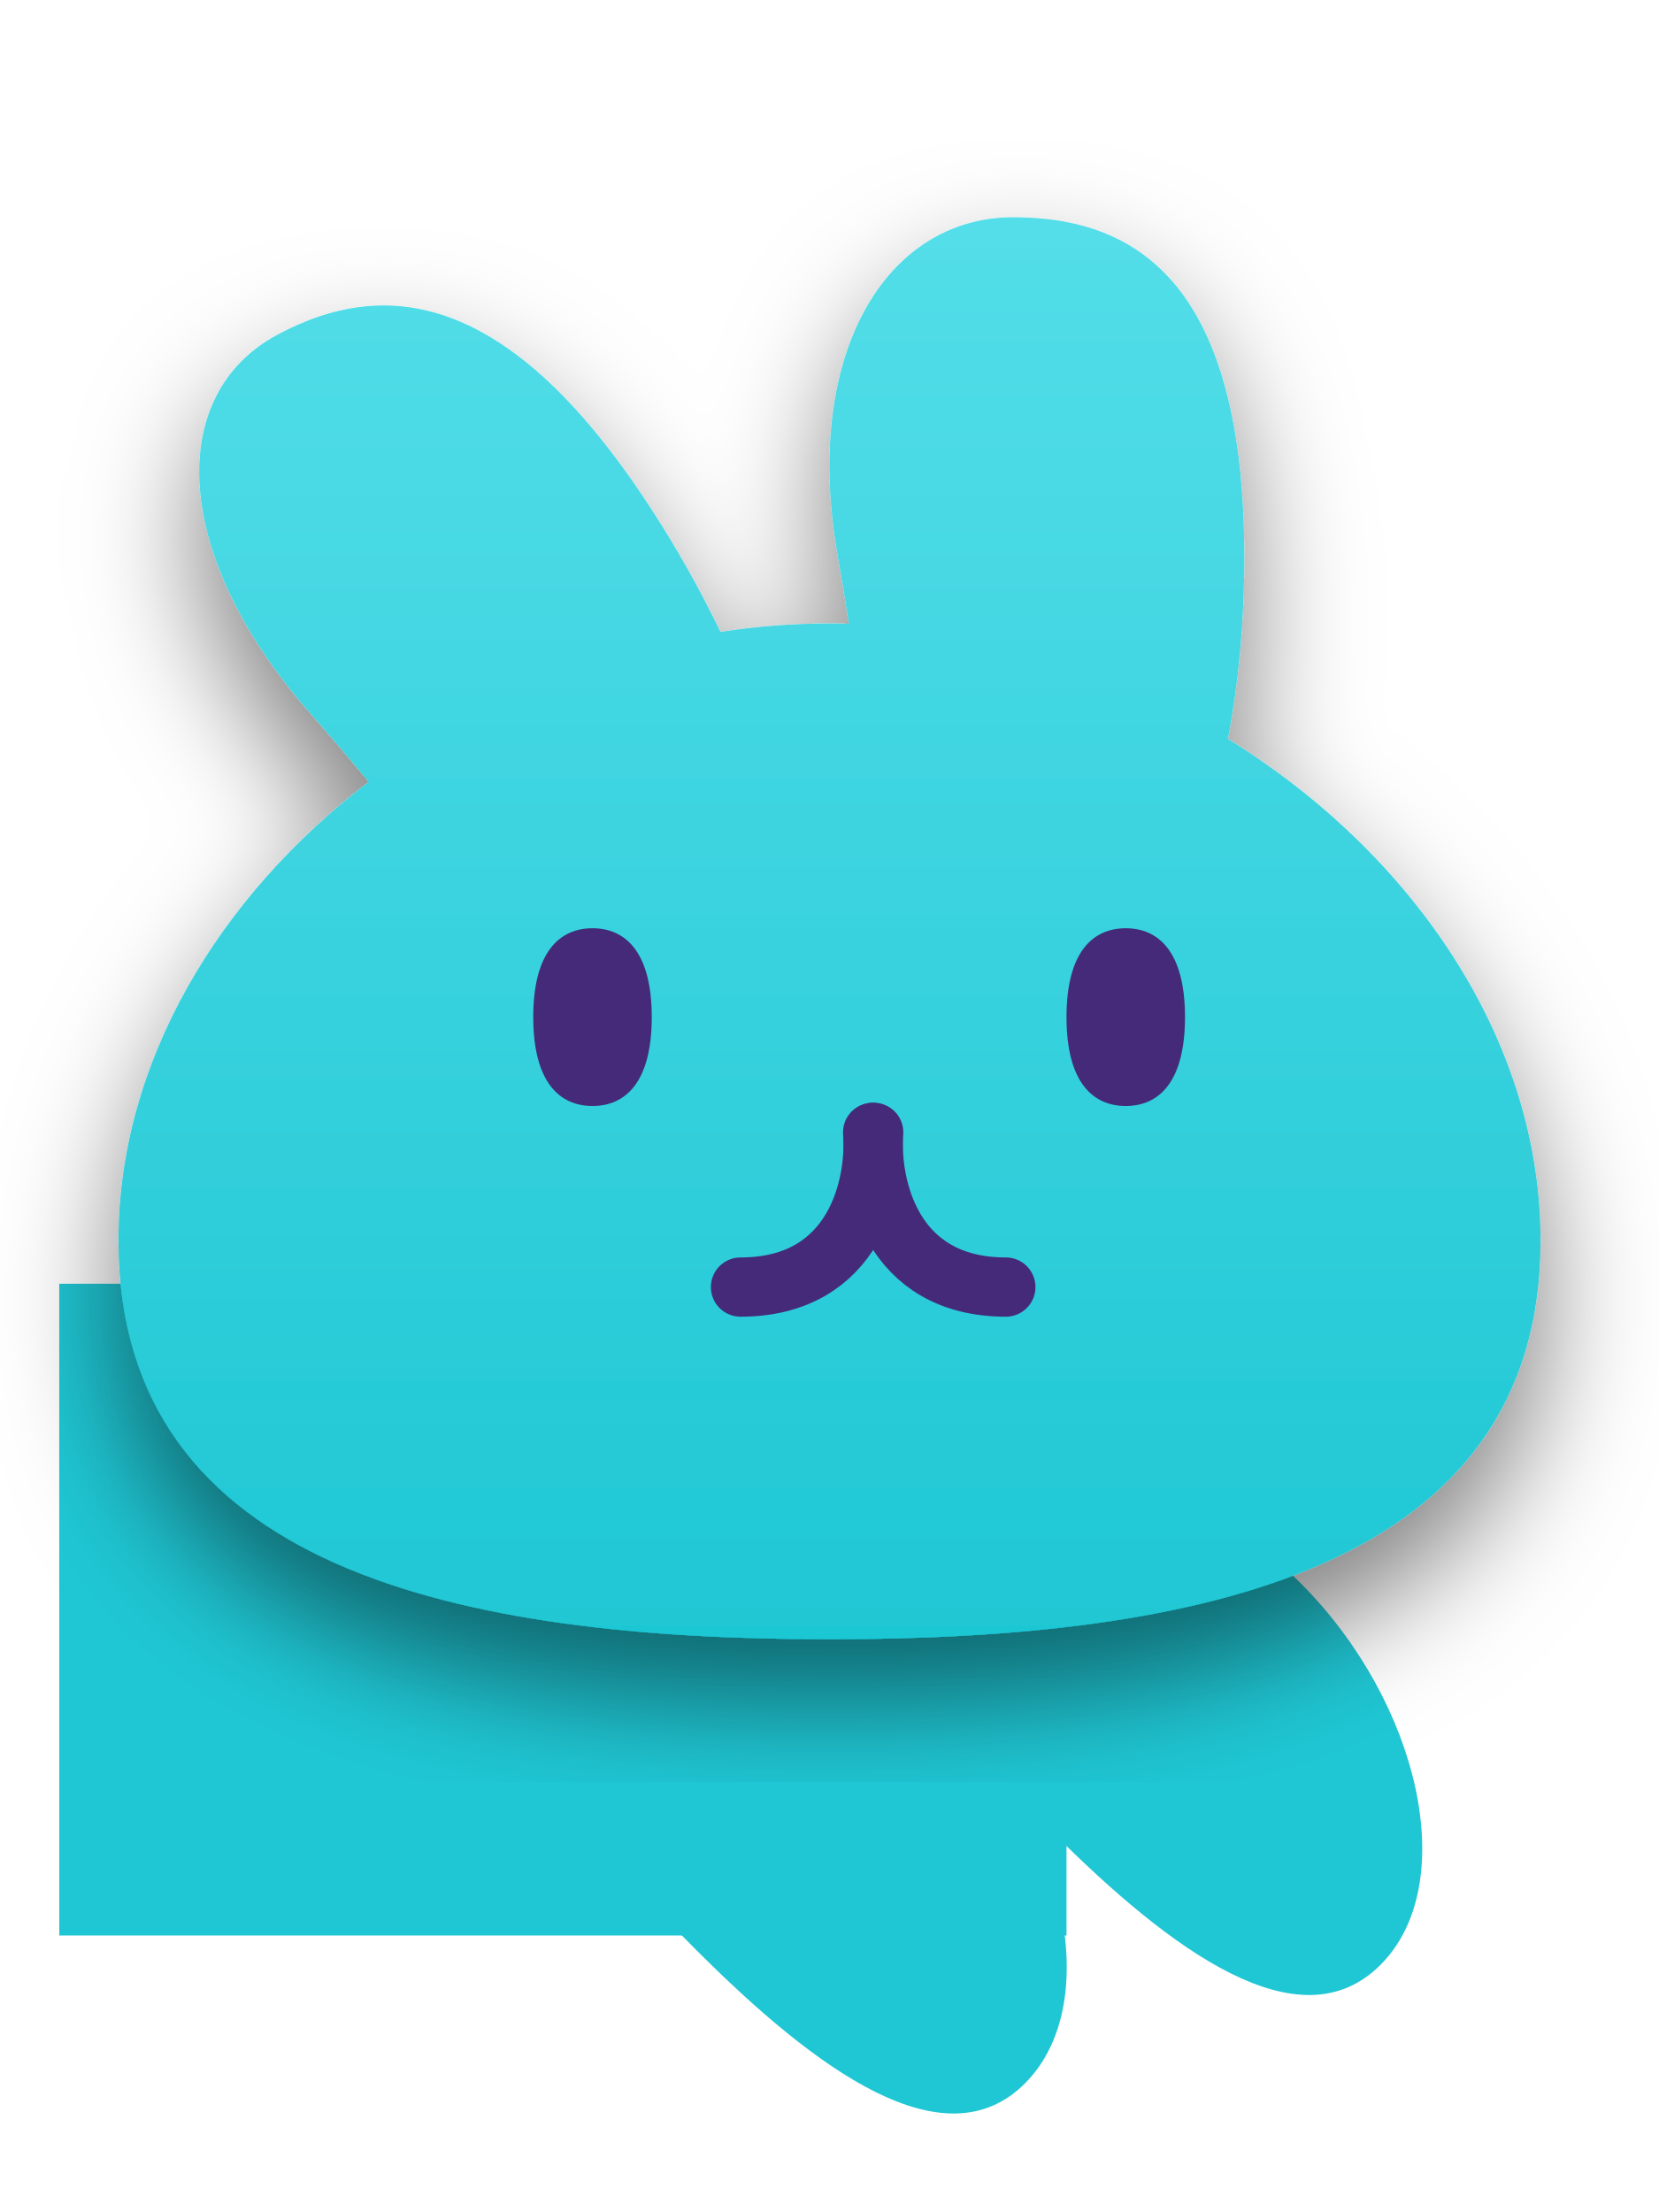
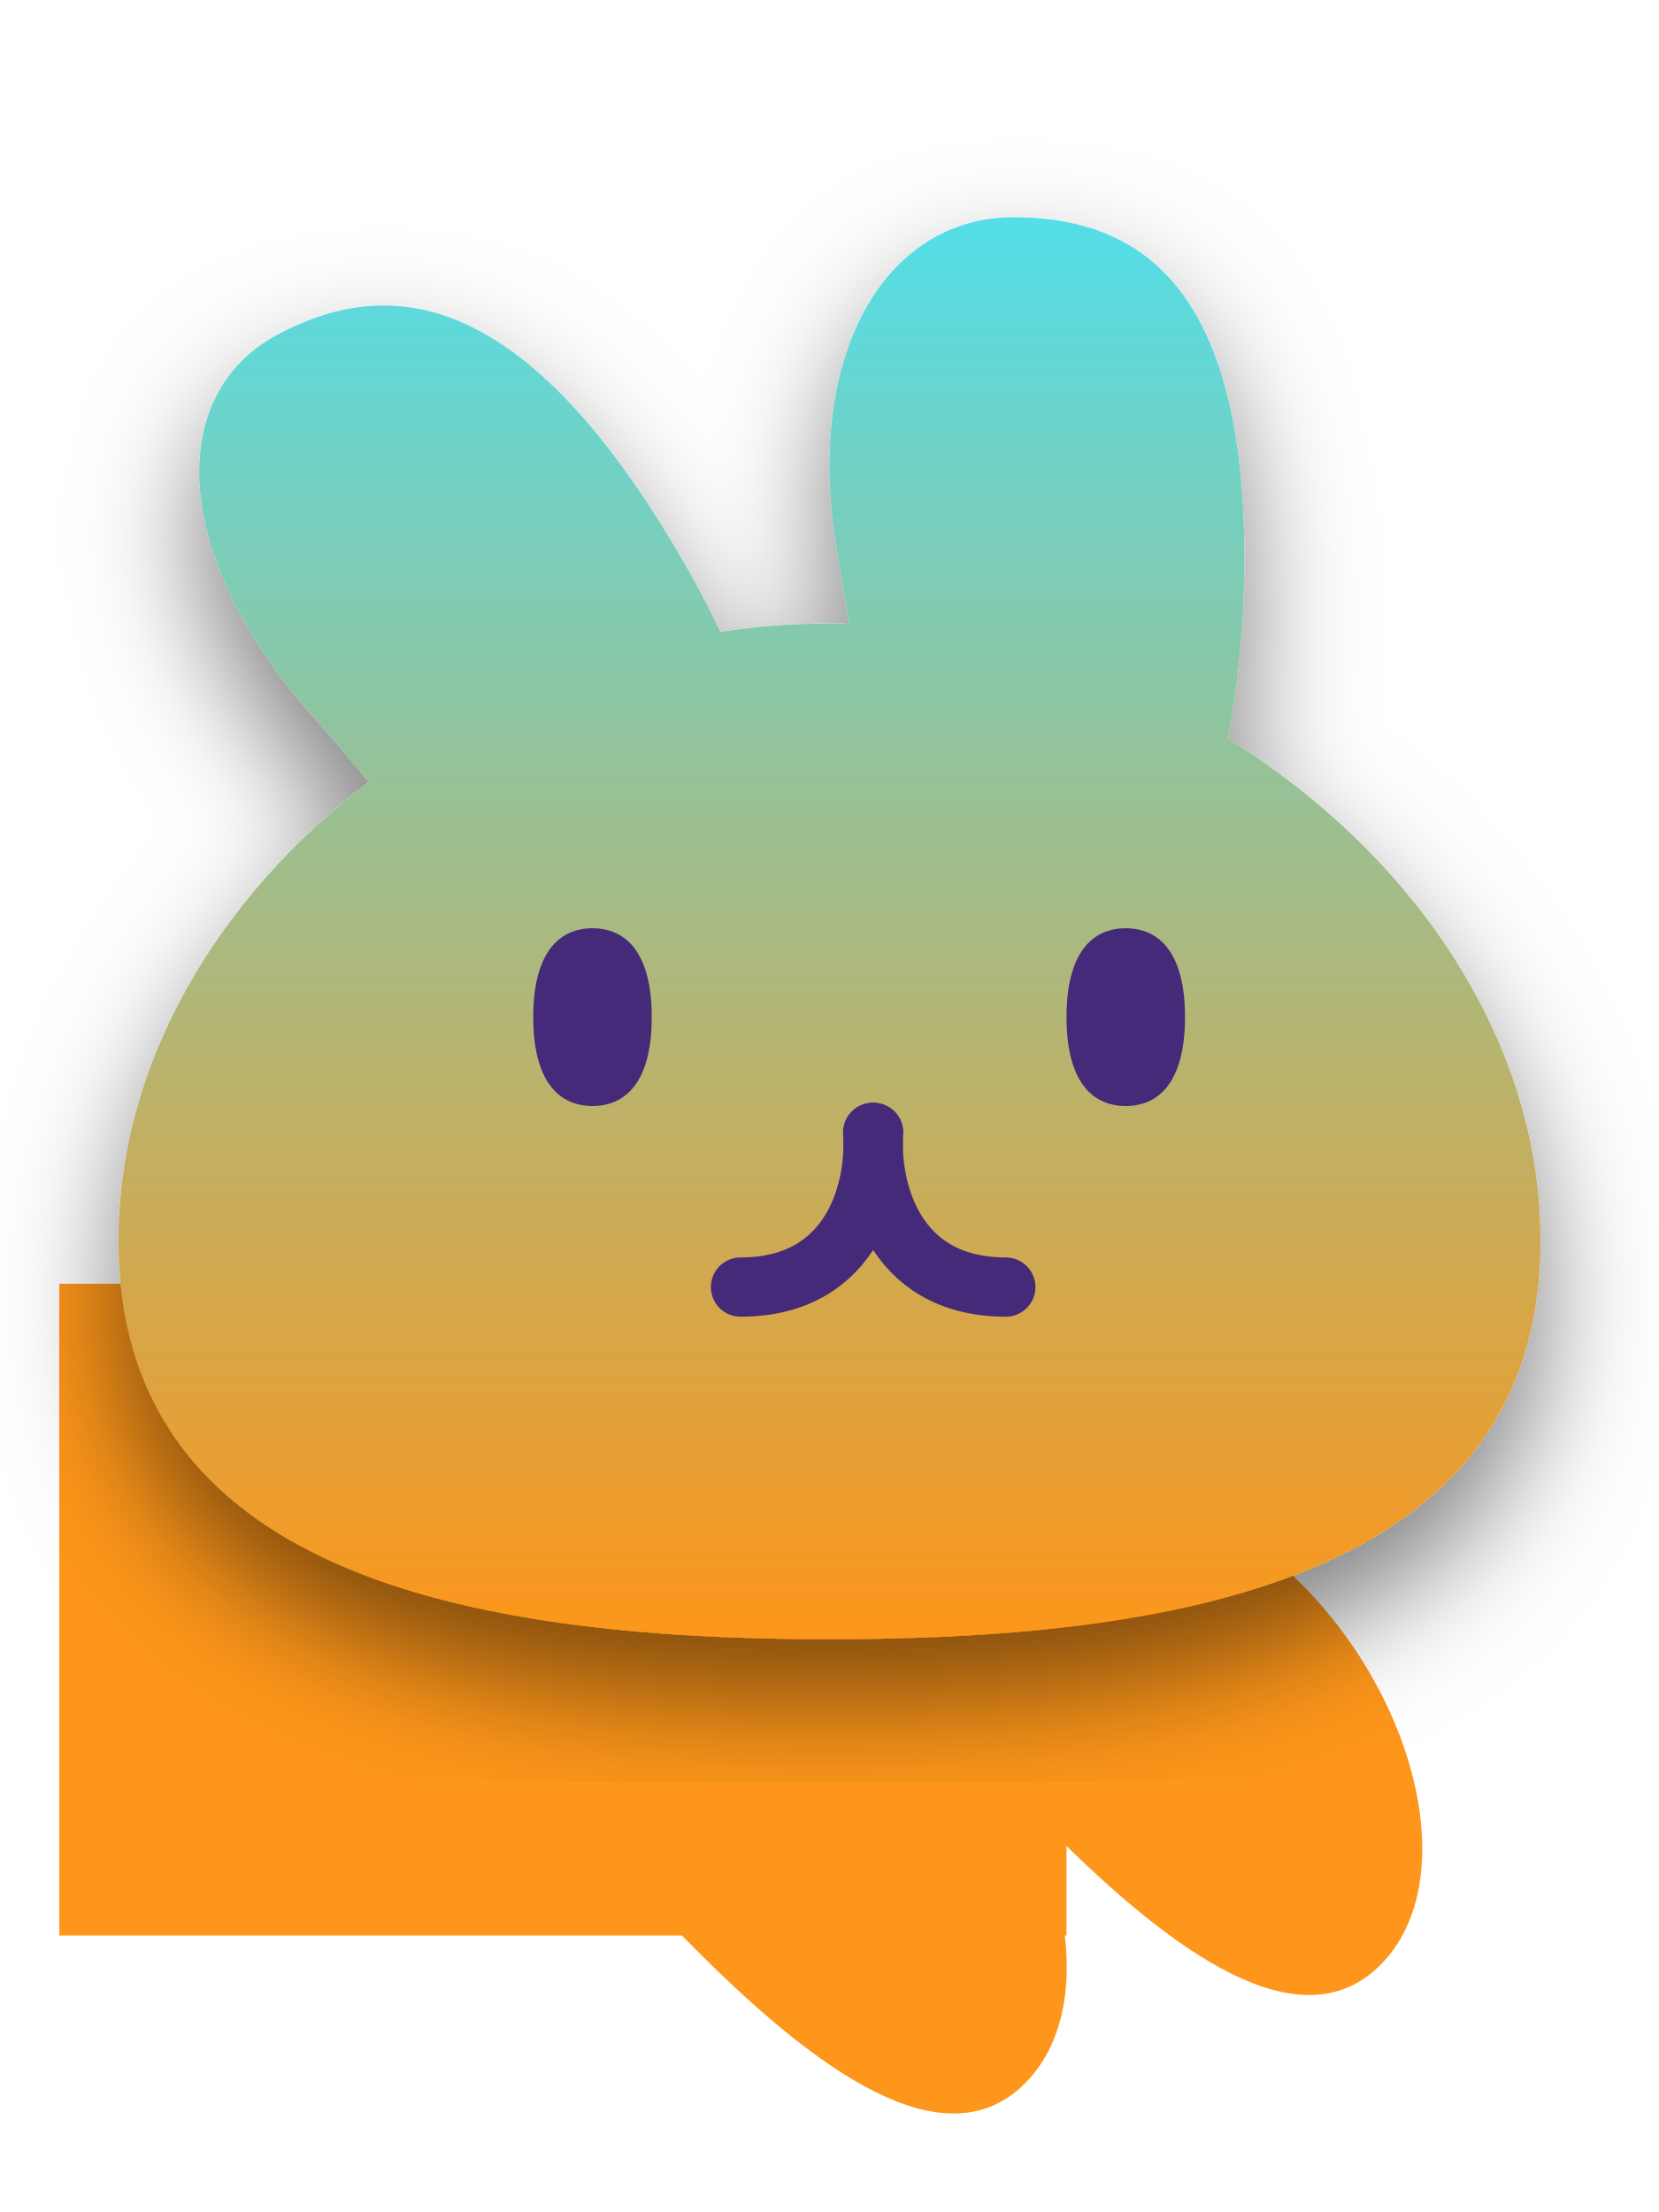
<svg xmlns="http://www.w3.org/2000/svg" width="24" height="32" viewBox="0 0 28 32" fill="none">
-   <rect x="1" y="19" width="17" height="11" fill="#1FC7D4" />
-   <path d="M9.507 24.706C8.146 26.067 9.738 28.231 11.755 30.249C13.773 32.267 15.938 33.858 17.298 32.497C18.659 31.137 17.968 28.071 15.951 26.053C13.933 24.036 10.868 23.345 9.507 24.706Z" fill="#1FC7D4" />
-   <path d="M15.507 22.706C14.146 24.067 15.738 26.231 17.756 28.249C19.773 30.267 21.938 31.858 23.298 30.497C24.659 29.137 23.968 26.071 21.951 24.053C19.933 22.036 16.868 21.345 15.507 22.706Z" fill="#1FC7D4" />
+   <rect x="1" y="19" width="17" height="11" fill="#fd961a" />
+   <path d="M9.507 24.706C8.146 26.067 9.738 28.231 11.755 30.249C13.773 32.267 15.938 33.858 17.298 32.497C18.659 31.137 17.968 28.071 15.951 26.053C13.933 24.036 10.868 23.345 9.507 24.706Z" fill="#fd961a" />
+   <path d="M15.507 22.706C14.146 24.067 15.738 26.231 17.756 28.249C19.773 30.267 21.938 31.858 23.298 30.497C24.659 29.137 23.968 26.071 21.951 24.053C19.933 22.036 16.868 21.345 15.507 22.706Z" fill="#fd961a" />
  <g filter="url(#filter0_d)">
    <path fill-rule="evenodd" clip-rule="evenodd" d="M14.146 6.752C14.21 7.109 14.27 7.481 14.328 7.862C14.219 7.859 14.11 7.857 14 7.857C13.38 7.857 12.765 7.905 12.159 7.998C11.879 7.415 11.555 6.822 11.187 6.231C8.699 2.229 6.538 1.987 4.679 2.984C2.819 3.981 2.856 6.676 5.267 9.405C5.581 9.761 5.901 10.14 6.225 10.529C3.69 12.466 2 15.264 2 18.27C2 23.829 7.785 25 14 25C20.215 25 26 23.829 26 18.27C26 14.866 23.832 11.727 20.724 9.805C20.902 8.86 21 7.83 21 6.752C21 2.196 19.255 1 17.102 1C14.95 1 13.526 3.318 14.146 6.752Z" fill="url(#paint0_linear_bunnyhead_main)" />
  </g>
  <g transform="translate(2)">
    <path d="M12.728 16.445C12.796 17.315 12.445 19.056 10.498 19.056" stroke="#452A7A" stroke-linecap="round" />
    <path d="M12.746 16.445C12.678 17.315 13.03 19.056 14.976 19.056" stroke="#452A7A" stroke-linecap="round" />
    <path d="M9 14.5C9 15.605 8.552 16 8 16C7.448 16 7 15.605 7 14.5C7 13.395 7.448 13 8 13C8.552 13 9 13.395 9 14.5Z" fill="#452A7A" />
    <path d="M18 14.5C18 15.605 17.552 16 17 16C16.448 16 16 15.605 16 14.5C16 13.395 16.448 13 17 13C17.552 13 18 13.395 18 14.5Z" fill="#452A7A" />
  </g>
  <defs>
    <filter id="filter0_d">
      <feFlood flood-opacity="0" result="BackgroundImageFix" />
      <feColorMatrix in="SourceAlpha" type="matrix" values="0 0 0 0 0 0 0 0 0 0 0 0 0 0 0 0 0 0 127 0" />
      <feOffset dy="1" />
      <feGaussianBlur stdDeviation="1" />
      <feColorMatrix type="matrix" values="0 0 0 0 0 0 0 0 0 0 0 0 0 0 0 0 0 0 0.5 0" />
      <feBlend mode="normal" in2="BackgroundImageFix" result="effect1_dropShadow" />
      <feBlend mode="normal" in="SourceGraphic" in2="effect1_dropShadow" result="shape" />
    </filter>
    <linearGradient id="paint0_linear_bunnyhead_main" x1="14" y1="1" x2="14" y2="25" gradientUnits="userSpaceOnUse">
      <stop stop-color="#53DEE9" />
-       <stop offset="1" stop-color="#1FC7D4" />
+       <stop offset="1" stop-color="#fd961a" />
    </linearGradient>
  </defs>
</svg>
